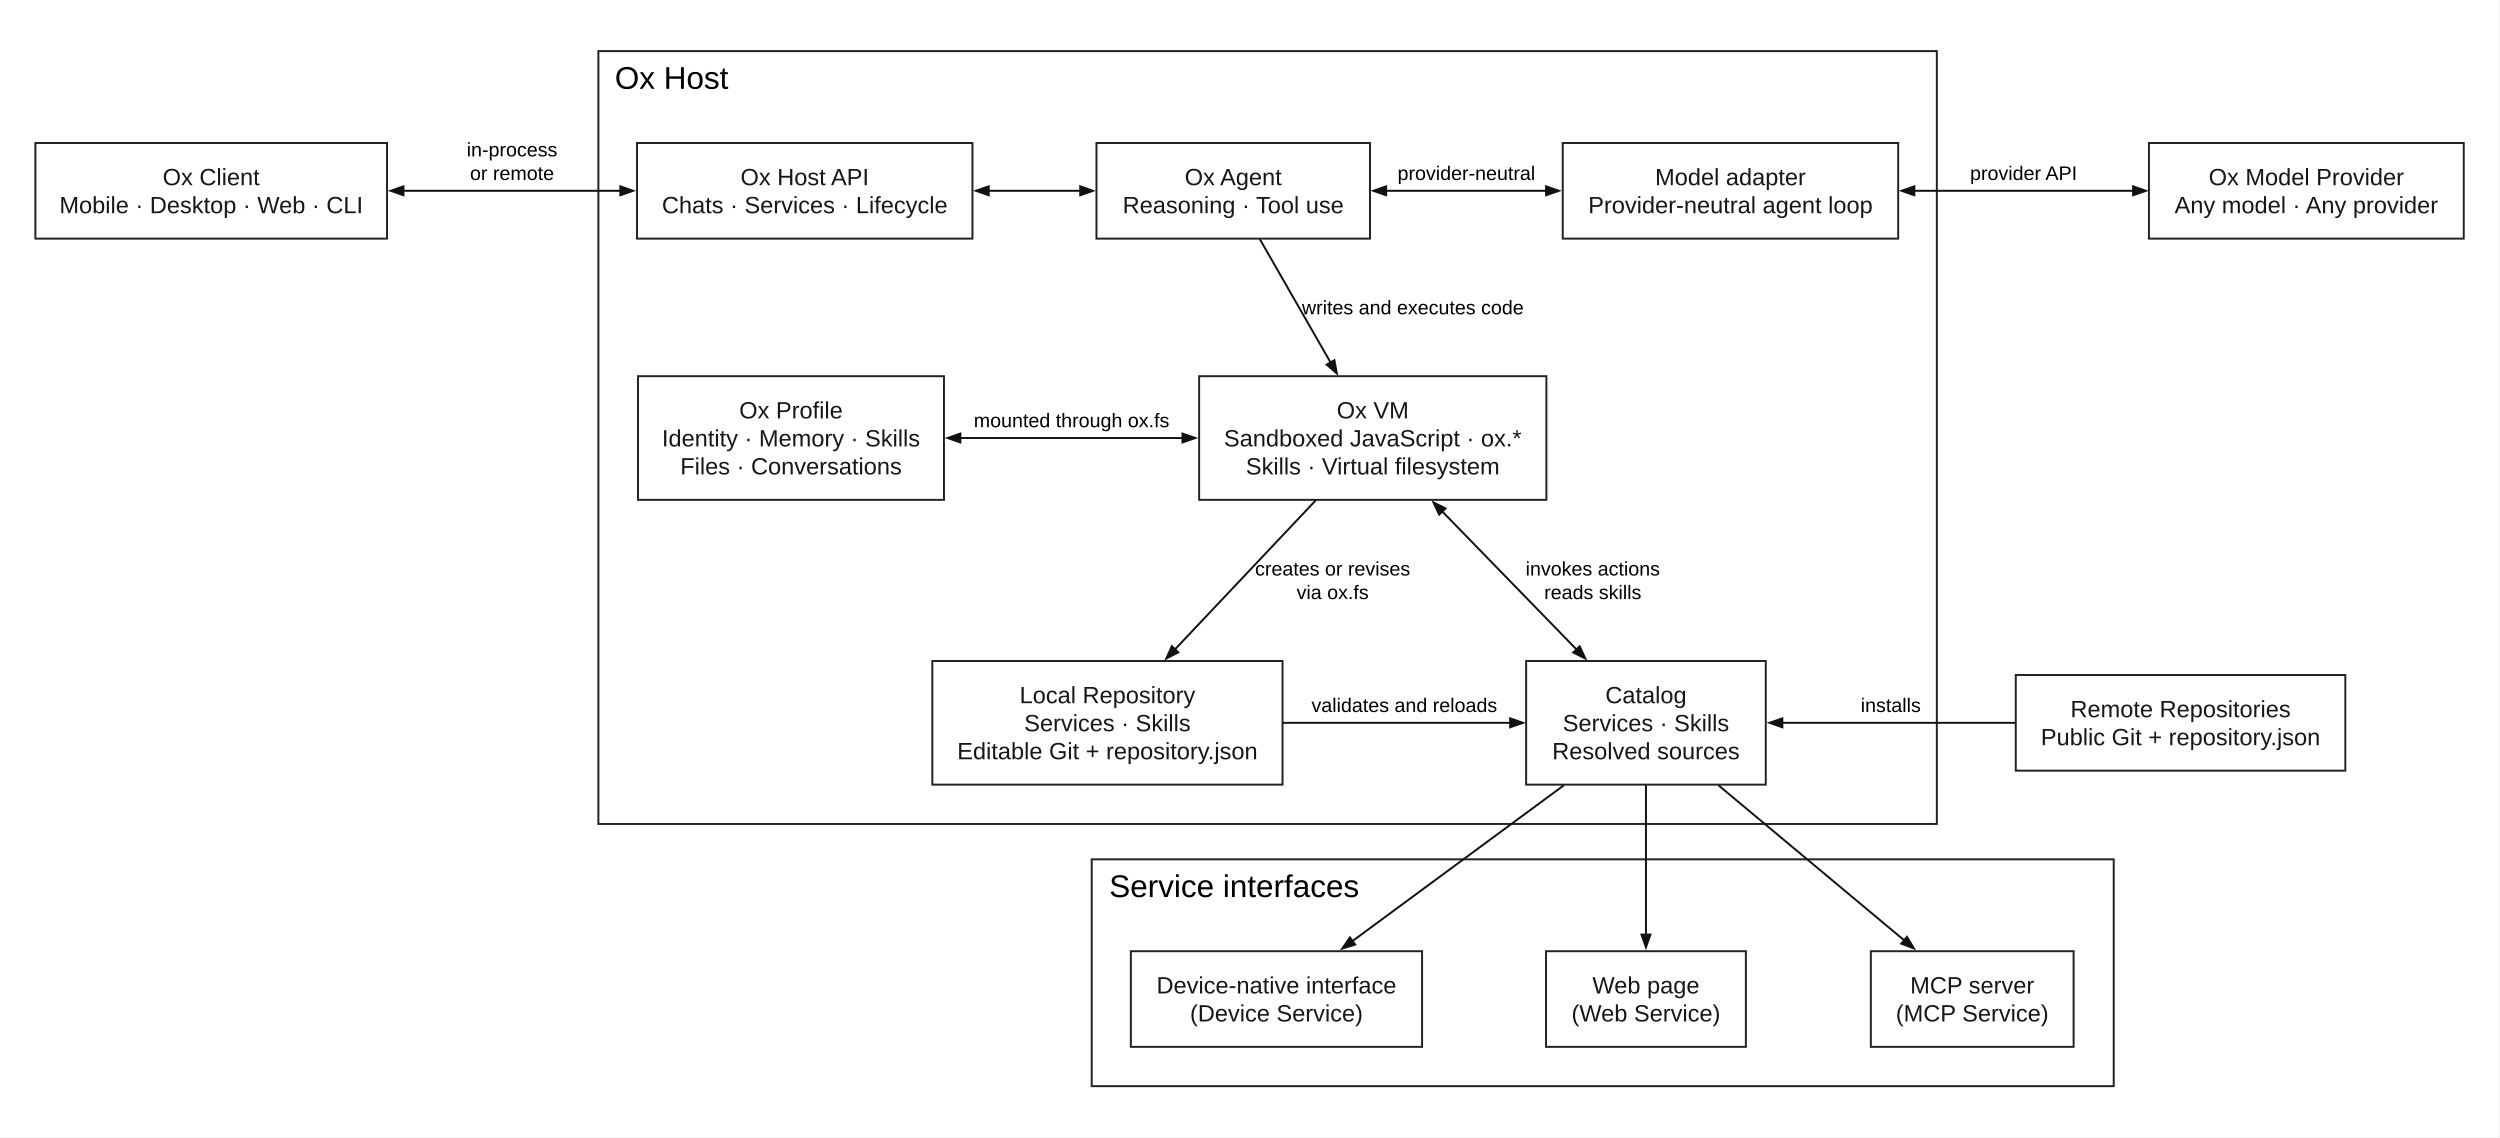
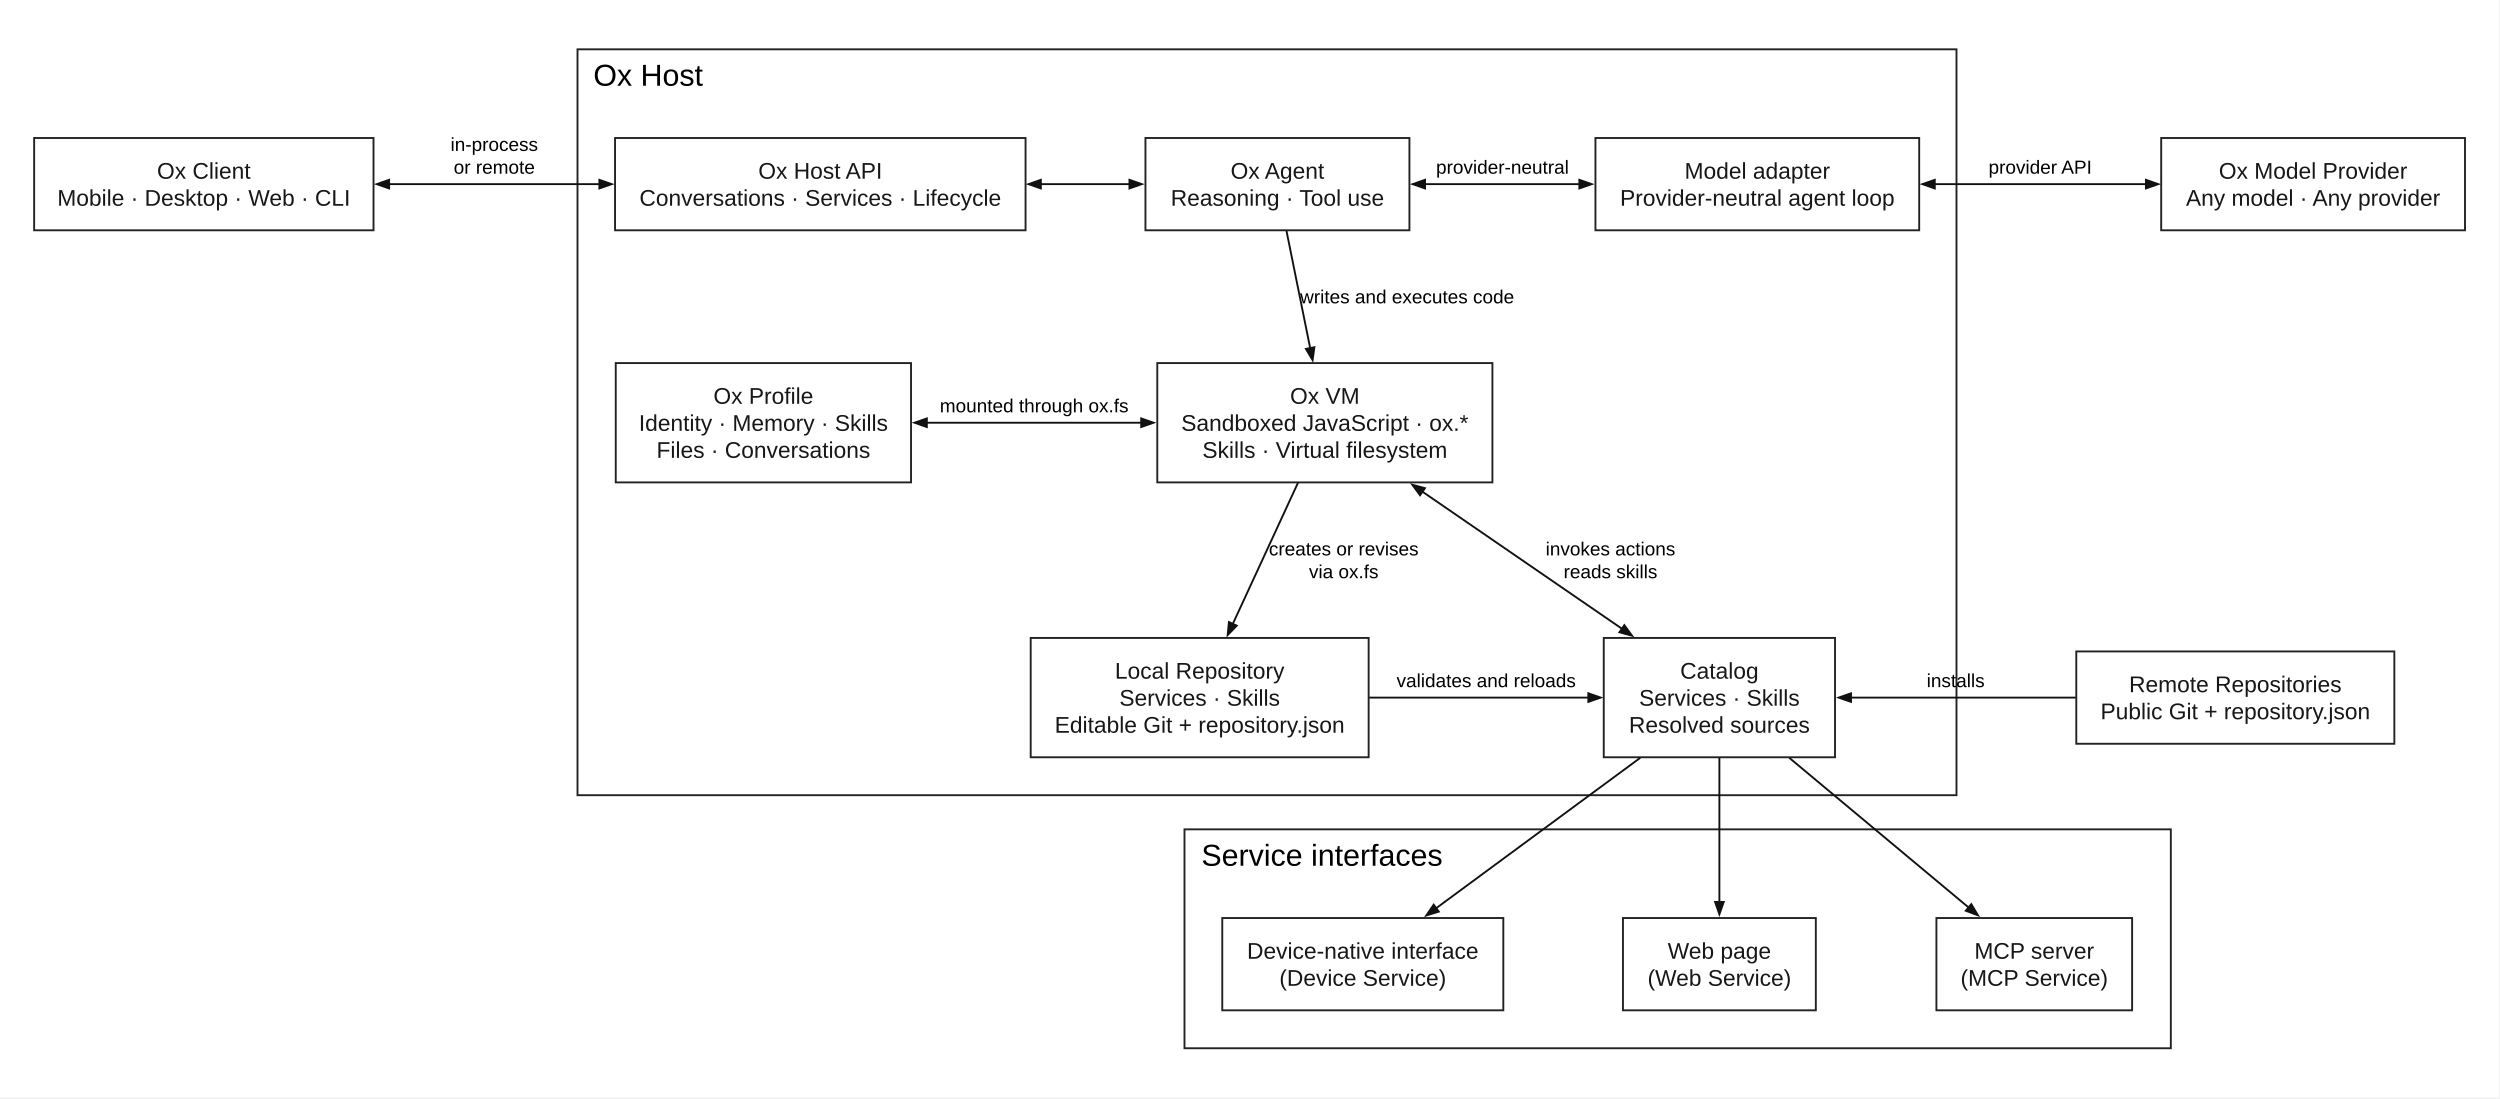
- <svg xmlns="http://www.w3.org/2000/svg" width="1272pt" height="579pt" viewBox="0.00 0.00 1272.00 579.00">
+ <svg xmlns="http://www.w3.org/2000/svg" width="1318pt" height="579pt" viewBox="0.00 0.00 1318.00 579.00">
  <g id="graph0" class="graph" transform="scale(1 1) rotate(0) translate(18 560.64)">
-     <polygon fill="white" stroke="none" points="-18,18 -18,-560.64 1253.55,-560.64 1253.55,18 -18,18" />
+     <polygon fill="white" stroke="none" points="-18,18 -18,-560.64 1299.55,-560.64 1299.55,18 -18,18" />
    <g id="clust1" class="cluster">
-       <polygon fill="white" stroke="#222222" points="286.46,-141.41 286.46,-534.64 967.46,-534.64 967.46,-141.41 286.46,-141.41" />
+       <polygon fill="white" stroke="#222222" points="286.46,-141.41 286.46,-534.64 1013.46,-534.64 1013.46,-141.41 286.46,-141.41" />
      <text xml:space="preserve" text-anchor="middle" x="323.71" y="-515.44" font-family="Arial" font-size="16.00">Ox Host</text>
    </g>
    <g id="clust2" class="cluster">
-       <polygon fill="white" stroke="#222222" points="537.46,-8 537.46,-123.41 1057.46,-123.41 1057.46,-8 537.46,-8" />
-       <text xml:space="preserve" text-anchor="middle" x="609.96" y="-104.21" font-family="Arial" font-size="16.00">Service interfaces</text>
+       <polygon fill="white" stroke="#222222" points="606.46,-8 606.46,-123.41 1126.46,-123.41 1126.46,-8 606.46,-8" />
+       <text xml:space="preserve" text-anchor="middle" x="678.96" y="-104.21" font-family="Arial" font-size="16.00">Service interfaces</text>
    </g>
    <g id="node1" class="node">
      <polygon fill="white" stroke="#222222" points="178.92,-487.89 0,-487.89 0,-439.23 178.92,-439.23 178.92,-487.89" />
      <text xml:space="preserve" text-anchor="middle" x="89.46" y="-466.41" font-family="Arial" font-size="12.00" fill="#171717">Ox Client</text>
      <text xml:space="preserve" text-anchor="middle" x="89.46" y="-452.16" font-family="Arial" font-size="12.00" fill="#171717">Mobile · Desktop · Web · CLI</text>
    </g>
    <g id="node2" class="node">
-       <polygon fill="white" stroke="#222222" points="476.79,-487.89 306.12,-487.89 306.12,-439.23 476.79,-439.23 476.79,-487.89" />
-       <text xml:space="preserve" text-anchor="middle" x="391.46" y="-466.41" font-family="Arial" font-size="12.00" fill="#171717">Ox Host API</text>
-       <text xml:space="preserve" text-anchor="middle" x="391.46" y="-452.16" font-family="Arial" font-size="12.00" fill="#171717">Chats · Services · Lifecycle</text>
+       <polygon fill="white" stroke="#222222" points="522.67,-487.89 306.25,-487.89 306.25,-439.23 522.67,-439.23 522.67,-487.89" />
+       <text xml:space="preserve" text-anchor="middle" x="414.46" y="-466.41" font-family="Arial" font-size="12.00" fill="#171717">Ox Host API</text>
+       <text xml:space="preserve" text-anchor="middle" x="414.46" y="-452.16" font-family="Arial" font-size="12.00" fill="#171717">Conversations · Services · Lifecycle</text>
    </g>
    <g id="edge3" class="edge">
-       <path fill="none" stroke="#111111" d="M186.83,-463.56C222.38,-463.56 262.5,-463.56 297.74,-463.56" />
-       <polygon fill="#111111" stroke="#111111" points="187.27,-461.29 180.77,-463.56 187.27,-465.84 187.27,-461.29" />
-       <polygon fill="#111111" stroke="#111111" points="297.63,-465.84 304.13,-463.56 297.63,-461.29 297.63,-465.84" />
-       <text xml:space="preserve" text-anchor="middle" x="242.52" y="-481.06" font-family="Arial" font-size="10.00">in-process</text>
-       <text xml:space="preserve" text-anchor="middle" x="242.52" y="-469.06" font-family="Arial" font-size="10.00">or remote</text>
+       <path fill="none" stroke="#111111" d="M187.04,-463.56C222.05,-463.56 261.87,-463.56 298.29,-463.56" />
+       <polygon fill="#111111" stroke="#111111" points="187.14,-461.29 180.64,-463.56 187.14,-465.84 187.14,-461.29" />
+       <polygon fill="#111111" stroke="#111111" points="298,-465.84 304.5,-463.56 298,-461.29 298,-465.84" />
+       <text xml:space="preserve" text-anchor="middle" x="242.58" y="-481.06" font-family="Arial" font-size="10.00">in-process</text>
+       <text xml:space="preserve" text-anchor="middle" x="242.58" y="-469.06" font-family="Arial" font-size="10.00">or remote</text>
    </g>
    <g id="node3" class="node">
-       <polygon fill="white" stroke="#222222" points="679.05,-487.89 539.88,-487.89 539.88,-439.23 679.05,-439.23 679.05,-487.89" />
-       <text xml:space="preserve" text-anchor="middle" x="609.46" y="-466.41" font-family="Arial" font-size="12.00" fill="#171717">Ox Agent</text>
-       <text xml:space="preserve" text-anchor="middle" x="609.46" y="-452.16" font-family="Arial" font-size="12.00" fill="#171717">Reasoning · Tool use</text>
+       <polygon fill="white" stroke="#222222" points="725.05,-487.89 585.88,-487.89 585.88,-439.23 725.05,-439.23 725.05,-487.89" />
+       <text xml:space="preserve" text-anchor="middle" x="655.46" y="-466.41" font-family="Arial" font-size="12.00" fill="#171717">Ox Agent</text>
+       <text xml:space="preserve" text-anchor="middle" x="655.46" y="-452.16" font-family="Arial" font-size="12.00" fill="#171717">Reasoning · Tool use</text>
    </g>
    <g id="edge4" class="edge">
-       <path fill="none" stroke="#111111" d="M484.87,-463.56C500.55,-463.56 516.24,-463.56 531.93,-463.56" />
-       <polygon fill="#111111" stroke="#111111" points="485.06,-461.29 478.56,-463.56 485.06,-465.84 485.06,-461.29" />
-       <polygon fill="#111111" stroke="#111111" points="531.62,-465.84 538.12,-463.56 531.62,-461.29 531.62,-465.84" />
+       <path fill="none" stroke="#111111" d="M530.56,-463.56C546.29,-463.56 562.02,-463.56 577.74,-463.56" />
+       <polygon fill="#111111" stroke="#111111" points="530.74,-461.29 524.24,-463.56 530.74,-465.84 530.74,-461.29" />
+       <polygon fill="#111111" stroke="#111111" points="577.45,-465.84 583.95,-463.56 577.45,-461.29 577.45,-465.84" />
    </g>
    <g id="node4" class="node">
-       <polygon fill="white" stroke="#222222" points="947.8,-487.89 777.12,-487.89 777.12,-439.23 947.8,-439.23 947.8,-487.89" />
-       <text xml:space="preserve" text-anchor="middle" x="862.46" y="-466.41" font-family="Arial" font-size="12.00" fill="#171717">Model adapter</text>
-       <text xml:space="preserve" text-anchor="middle" x="862.46" y="-452.16" font-family="Arial" font-size="12.00" fill="#171717">Provider-neutral agent loop</text>
+       <polygon fill="white" stroke="#222222" points="993.8,-487.89 823.12,-487.89 823.12,-439.23 993.8,-439.23 993.8,-487.89" />
+       <text xml:space="preserve" text-anchor="middle" x="908.46" y="-466.41" font-family="Arial" font-size="12.00" fill="#171717">Model adapter</text>
+       <text xml:space="preserve" text-anchor="middle" x="908.46" y="-452.16" font-family="Arial" font-size="12.00" fill="#171717">Provider-neutral agent loop</text>
    </g>
    <g id="edge5" class="edge">
-       <path fill="none" stroke="#111111" d="M687.15,-463.56C712.93,-463.56 741.91,-463.56 768.77,-463.56" />
-       <polygon fill="#111111" stroke="#111111" points="687.28,-461.29 680.78,-463.56 687.28,-465.84 687.28,-461.29" />
-       <polygon fill="#111111" stroke="#111111" points="768.64,-465.84 775.14,-463.56 768.64,-461.29 768.64,-465.84" />
-       <text xml:space="preserve" text-anchor="middle" x="728.09" y="-469.06" font-family="Arial" font-size="10.00">provider-neutral</text>
+       <path fill="none" stroke="#111111" d="M733.15,-463.56C758.93,-463.56 787.91,-463.56 814.77,-463.56" />
+       <polygon fill="#111111" stroke="#111111" points="733.28,-461.29 726.78,-463.56 733.28,-465.84 733.28,-461.29" />
+       <polygon fill="#111111" stroke="#111111" points="814.64,-465.84 821.14,-463.56 814.64,-461.29 814.64,-465.84" />
+       <text xml:space="preserve" text-anchor="middle" x="774.09" y="-469.06" font-family="Arial" font-size="10.00">provider-neutral</text>
    </g>
    <g id="node6" class="node">
      <polygon fill="white" stroke="#222222" points="768.8,-369.23 592.12,-369.23 592.12,-306.32 768.8,-306.32 768.8,-369.23" />
      <text xml:space="preserve" text-anchor="middle" x="680.46" y="-347.75" font-family="Arial" font-size="12.00" fill="#171717">Ox VM</text>
      <text xml:space="preserve" text-anchor="middle" x="680.46" y="-333.5" font-family="Arial" font-size="12.00" fill="#171717">Sandboxed JavaScript · ox.*</text>
      <text xml:space="preserve" text-anchor="middle" x="680.46" y="-319.25" font-family="Arial" font-size="12.00" fill="#171717">Skills · Virtual filesystem</text>
    </g>
    <g id="edge7" class="edge">
-       <path fill="none" stroke="#111111" d="M622.98,-438.99C633.18,-421.21 647.36,-396.49 659.08,-376.05" />
-       <polygon fill="#111111" stroke="#111111" points="660.94,-377.38 662.2,-370.61 656.99,-375.12 660.94,-377.38" />
-       <text xml:space="preserve" text-anchor="middle" x="700.84" y="-400.73" font-family="Arial" font-size="10.00">writes and executes code</text>
+       <path fill="none" stroke="#111111" d="M660.22,-438.99C663.75,-421.52 668.63,-397.35 672.72,-377.12" />
+       <polygon fill="#111111" stroke="#111111" points="674.94,-377.6 674,-370.78 670.48,-376.7 674.94,-377.6" />
+       <text xml:space="preserve" text-anchor="middle" x="723.84" y="-400.73" font-family="Arial" font-size="10.00">writes and executes code</text>
    </g>
    <g id="node9" class="node">
-       <polygon fill="white" stroke="#222222" points="1235.55,-487.89 1075.38,-487.89 1075.38,-439.23 1235.55,-439.23 1235.55,-487.89" />
-       <text xml:space="preserve" text-anchor="middle" x="1155.46" y="-466.41" font-family="Arial" font-size="12.00" fill="#171717">Ox Model Provider</text>
-       <text xml:space="preserve" text-anchor="middle" x="1155.46" y="-452.16" font-family="Arial" font-size="12.00" fill="#171717">Any model · Any provider</text>
+       <polygon fill="white" stroke="#222222" points="1281.55,-487.89 1121.38,-487.89 1121.38,-439.23 1281.55,-439.23 1281.55,-487.89" />
+       <text xml:space="preserve" text-anchor="middle" x="1201.46" y="-466.41" font-family="Arial" font-size="12.00" fill="#171717">Ox Model Provider</text>
+       <text xml:space="preserve" text-anchor="middle" x="1201.46" y="-452.16" font-family="Arial" font-size="12.00" fill="#171717">Any model · Any provider</text>
    </g>
    <g id="edge6" class="edge">
-       <path fill="none" stroke="#111111" d="M955.62,-463.56C991.41,-463.56 1032.13,-463.56 1067.43,-463.56" />
-       <polygon fill="#111111" stroke="#111111" points="956.01,-461.29 949.51,-463.56 956.01,-465.84 956.01,-461.29" />
-       <polygon fill="#111111" stroke="#111111" points="1067.33,-465.84 1073.83,-463.56 1067.33,-461.29 1067.33,-465.84" />
-       <text xml:space="preserve" text-anchor="middle" x="1011.59" y="-469.06" font-family="Arial" font-size="10.00">provider API</text>
+       <path fill="none" stroke="#111111" d="M1001.62,-463.56C1037.41,-463.56 1078.13,-463.56 1113.43,-463.56" />
+       <polygon fill="#111111" stroke="#111111" points="1002.01,-461.29 995.51,-463.56 1002.01,-465.84 1002.01,-461.29" />
+       <polygon fill="#111111" stroke="#111111" points="1113.33,-465.84 1119.83,-463.56 1113.33,-461.29 1113.33,-465.84" />
+       <text xml:space="preserve" text-anchor="middle" x="1057.59" y="-469.06" font-family="Arial" font-size="10.00">provider API</text>
    </g>
    <g id="node5" class="node">
      <polygon fill="white" stroke="#222222" points="462.29,-369.23 306.62,-369.23 306.62,-306.32 462.29,-306.32 462.29,-369.23" />
      <text xml:space="preserve" text-anchor="middle" x="384.46" y="-347.75" font-family="Arial" font-size="12.00" fill="#171717">Ox Profile</text>
      <text xml:space="preserve" text-anchor="middle" x="384.46" y="-333.5" font-family="Arial" font-size="12.00" fill="#171717">Identity · Memory · Skills</text>
      <text xml:space="preserve" text-anchor="middle" x="384.46" y="-319.25" font-family="Arial" font-size="12.00" fill="#171717">Files · Conversations</text>
    </g>
    <g id="edge8" class="edge">
      <path fill="none" stroke="#111111" d="M470.63,-337.77C506.13,-337.77 547.42,-337.77 583.94,-337.77" />
      <polygon fill="#111111" stroke="#111111" points="470.63,-335.5 464.13,-337.78 470.63,-340.05 470.63,-335.5" />
      <polygon fill="#111111" stroke="#111111" points="583.64,-340.05 590.14,-337.78 583.64,-335.5 583.64,-340.05" />
      <text xml:space="preserve" text-anchor="middle" x="527.21" y="-343.27" font-family="Arial" font-size="10.00">mounted through ox.fs</text>
    </g>
    <g id="node7" class="node">
-       <polygon fill="white" stroke="#222222" points="634.55,-224.32 456.38,-224.32 456.38,-161.41 634.55,-161.41 634.55,-224.32" />
-       <text xml:space="preserve" text-anchor="middle" x="545.46" y="-202.84" font-family="Arial" font-size="12.00" fill="#171717">Local Repository</text>
-       <text xml:space="preserve" text-anchor="middle" x="545.46" y="-188.59" font-family="Arial" font-size="12.00" fill="#171717">Services · Skills</text>
-       <text xml:space="preserve" text-anchor="middle" x="545.46" y="-174.34" font-family="Arial" font-size="12.00" fill="#171717">Editable Git + repository.json</text>
+       <polygon fill="white" stroke="#222222" points="703.55,-224.32 525.38,-224.32 525.38,-161.41 703.55,-161.41 703.55,-224.32" />
+       <text xml:space="preserve" text-anchor="middle" x="614.46" y="-202.84" font-family="Arial" font-size="12.00" fill="#171717">Local Repository</text>
+       <text xml:space="preserve" text-anchor="middle" x="614.46" y="-188.59" font-family="Arial" font-size="12.00" fill="#171717">Services · Skills</text>
+       <text xml:space="preserve" text-anchor="middle" x="614.46" y="-174.34" font-family="Arial" font-size="12.00" fill="#171717">Editable Git + repository.json</text>
    </g>
    <g id="edge9" class="edge">
-       <path fill="none" stroke="#111111" d="M651.5,-306.12C630.5,-283.89 602.02,-253.74 579.86,-230.28" />
-       <polygon fill="#111111" stroke="#111111" points="581.53,-228.74 575.41,-225.57 578.22,-231.86 581.53,-228.74" />
-       <text xml:space="preserve" text-anchor="middle" x="660.04" y="-267.82" font-family="Arial" font-size="10.00">creates or revises</text>
-       <text xml:space="preserve" text-anchor="middle" x="660.04" y="-255.82" font-family="Arial" font-size="10.00">via ox.fs</text>
+       <path fill="none" stroke="#111111" d="M666.3,-306.12C656.21,-284.27 642.58,-254.76 631.83,-231.48" />
+       <polygon fill="#111111" stroke="#111111" points="634.02,-230.79 629.23,-225.85 629.89,-232.7 634.02,-230.79" />
+       <text xml:space="preserve" text-anchor="middle" x="690.41" y="-267.82" font-family="Arial" font-size="10.00">creates or revises</text>
+       <text xml:space="preserve" text-anchor="middle" x="690.41" y="-255.82" font-family="Arial" font-size="10.00">via ox.fs</text>
    </g>
    <g id="node8" class="node">
-       <polygon fill="white" stroke="#222222" points="880.42,-224.32 758.5,-224.32 758.5,-161.41 880.42,-161.41 880.42,-224.32" />
-       <text xml:space="preserve" text-anchor="middle" x="819.46" y="-202.84" font-family="Arial" font-size="12.00" fill="#171717">Catalog</text>
-       <text xml:space="preserve" text-anchor="middle" x="819.46" y="-188.59" font-family="Arial" font-size="12.00" fill="#171717">Services · Skills</text>
-       <text xml:space="preserve" text-anchor="middle" x="819.46" y="-174.34" font-family="Arial" font-size="12.00" fill="#171717">Resolved sources</text>
+       <polygon fill="white" stroke="#222222" points="949.42,-224.32 827.5,-224.32 827.5,-161.41 949.42,-161.41 949.42,-224.32" />
+       <text xml:space="preserve" text-anchor="middle" x="888.46" y="-202.84" font-family="Arial" font-size="12.00" fill="#171717">Catalog</text>
+       <text xml:space="preserve" text-anchor="middle" x="888.46" y="-188.59" font-family="Arial" font-size="12.00" fill="#171717">Services · Skills</text>
+       <text xml:space="preserve" text-anchor="middle" x="888.46" y="-174.34" font-family="Arial" font-size="12.00" fill="#171717">Resolved sources</text>
    </g>
    <g id="edge10" class="edge">
-       <path fill="none" stroke="#111111" d="M715.64,-300.6C736.63,-279.02 763.2,-251.71 784.2,-230.12" />
-       <polygon fill="#111111" stroke="#111111" points="714.24,-298.79 711.33,-305.03 717.5,-301.96 714.24,-298.79" />
-       <polygon fill="#111111" stroke="#111111" points="785.73,-231.8 788.64,-225.56 782.47,-228.63 785.73,-231.8" />
-       <text xml:space="preserve" text-anchor="middle" x="792.41" y="-267.82" font-family="Arial" font-size="10.00">invokes actions</text>
-       <text xml:space="preserve" text-anchor="middle" x="792.41" y="-255.82" font-family="Arial" font-size="10.00">reads skills</text>
+       <path fill="none" stroke="#111111" d="M731.62,-301.62C763.8,-279.51 805.18,-251.08 837.36,-228.98" />
+       <polygon fill="#111111" stroke="#111111" points="730.65,-299.53 726.58,-305.08 733.23,-303.28 730.65,-299.53" />
+       <polygon fill="#111111" stroke="#111111" points="838.35,-231.06 842.42,-225.5 835.77,-227.31 838.35,-231.06" />
+       <text xml:space="preserve" text-anchor="middle" x="831.04" y="-267.82" font-family="Arial" font-size="10.00">invokes actions</text>
+       <text xml:space="preserve" text-anchor="middle" x="831.04" y="-255.82" font-family="Arial" font-size="10.00">reads skills</text>
    </g>
    <g id="edge11" class="edge">
-       <path fill="none" stroke="#111111" d="M634.8,-192.87C672.4,-192.87 715.48,-192.87 750.56,-192.87" />
-       <polygon fill="#111111" stroke="#111111" points="750.37,-195.14 756.87,-192.87 750.37,-190.59 750.37,-195.14" />
-       <text xml:space="preserve" text-anchor="middle" x="696.52" y="-198.37" font-family="Arial" font-size="10.00">validates and reloads</text>
+       <path fill="none" stroke="#111111" d="M703.8,-192.87C741.4,-192.87 784.48,-192.87 819.56,-192.87" />
+       <polygon fill="#111111" stroke="#111111" points="819.37,-195.14 825.87,-192.87 819.37,-190.59 819.37,-195.14" />
+       <text xml:space="preserve" text-anchor="middle" x="765.52" y="-198.37" font-family="Arial" font-size="10.00">validates and reloads</text>
    </g>
    <g id="node10" class="node">
-       <polygon fill="white" stroke="#222222" points="1175.3,-217.2 1007.62,-217.2 1007.62,-168.53 1175.3,-168.53 1175.3,-217.2" />
-       <text xml:space="preserve" text-anchor="middle" x="1091.46" y="-195.72" font-family="Arial" font-size="12.00" fill="#171717">Remote Repositories</text>
-       <text xml:space="preserve" text-anchor="middle" x="1091.46" y="-181.47" font-family="Arial" font-size="12.00" fill="#171717">Public Git + repository.json</text>
+       <polygon fill="white" stroke="#222222" points="1244.3,-217.2 1076.62,-217.2 1076.62,-168.53 1244.3,-168.53 1244.3,-217.2" />
+       <text xml:space="preserve" text-anchor="middle" x="1160.46" y="-195.72" font-family="Arial" font-size="12.00" fill="#171717">Remote Repositories</text>
+       <text xml:space="preserve" text-anchor="middle" x="1160.46" y="-181.47" font-family="Arial" font-size="12.00" fill="#171717">Public Git + repository.json</text>
    </g>
    <g id="edge12" class="edge">
-       <path fill="none" stroke="#111111" d="M888.42,-192.87C924.59,-192.87 969.18,-192.87 1007.36,-192.87" />
-       <polygon fill="#111111" stroke="#111111" points="888.85,-190.59 882.35,-192.87 888.85,-195.14 888.85,-190.59" />
-       <text xml:space="preserve" text-anchor="middle" x="944.02" y="-198.37" font-family="Arial" font-size="10.00">installs</text>
+       <path fill="none" stroke="#111111" d="M957.42,-192.87C993.59,-192.87 1038.18,-192.87 1076.36,-192.87" />
+       <polygon fill="#111111" stroke="#111111" points="957.85,-190.59 951.35,-192.87 957.85,-195.14 957.85,-190.59" />
+       <text xml:space="preserve" text-anchor="middle" x="1013.02" y="-198.37" font-family="Arial" font-size="10.00">installs</text>
    </g>
    <g id="node11" class="node">
-       <polygon fill="white" stroke="#222222" points="705.55,-76.66 557.38,-76.66 557.38,-28 705.55,-28 705.55,-76.66" />
-       <text xml:space="preserve" text-anchor="middle" x="631.46" y="-55.18" font-family="Arial" font-size="12.00" fill="#171717">Device-native interface</text>
-       <text xml:space="preserve" text-anchor="middle" x="631.46" y="-40.93" font-family="Arial" font-size="12.00" fill="#171717">(Device Service)</text>
+       <polygon fill="white" stroke="#222222" points="774.55,-76.66 626.38,-76.66 626.38,-28 774.55,-28 774.55,-76.66" />
+       <text xml:space="preserve" text-anchor="middle" x="700.46" y="-55.18" font-family="Arial" font-size="12.00" fill="#171717">Device-native interface</text>
+       <text xml:space="preserve" text-anchor="middle" x="700.46" y="-40.93" font-family="Arial" font-size="12.00" fill="#171717">(Device Service)</text>
    </g>
    <g id="edge13" class="edge">
-       <path fill="none" stroke="#111111" d="M777.74,-161.12C745.49,-137.35 701.2,-104.72 669.83,-81.6" />
-       <polygon fill="#111111" stroke="#111111" points="671.53,-80.03 664.95,-78.01 668.83,-83.7 671.53,-80.03" />
+       <path fill="none" stroke="#111111" d="M846.74,-161.12C814.49,-137.35 770.2,-104.72 738.83,-81.6" />
+       <polygon fill="#111111" stroke="#111111" points="740.53,-80.03 733.95,-78.01 737.83,-83.7 740.53,-80.03" />
    </g>
    <g id="node12" class="node">
-       <polygon fill="white" stroke="#222222" points="870.3,-76.66 768.62,-76.66 768.62,-28 870.3,-28 870.3,-76.66" />
-       <text xml:space="preserve" text-anchor="middle" x="819.46" y="-55.18" font-family="Arial" font-size="12.00" fill="#171717">Web page</text>
-       <text xml:space="preserve" text-anchor="middle" x="819.46" y="-40.93" font-family="Arial" font-size="12.00" fill="#171717">(Web Service)</text>
+       <polygon fill="white" stroke="#222222" points="939.3,-76.66 837.62,-76.66 837.62,-28 939.3,-28 939.3,-76.66" />
+       <text xml:space="preserve" text-anchor="middle" x="888.46" y="-55.18" font-family="Arial" font-size="12.00" fill="#171717">Web page</text>
+       <text xml:space="preserve" text-anchor="middle" x="888.46" y="-40.93" font-family="Arial" font-size="12.00" fill="#171717">(Web Service)</text>
    </g>
    <g id="edge14" class="edge">
-       <path fill="none" stroke="#111111" d="M819.46,-161.12C819.46,-138.44 819.46,-107.69 819.46,-84.84" />
-       <polygon fill="#111111" stroke="#111111" points="821.74,-85.12 819.46,-78.62 817.19,-85.12 821.74,-85.12" />
+       <path fill="none" stroke="#111111" d="M888.46,-161.12C888.46,-138.44 888.46,-107.69 888.46,-84.84" />
+       <polygon fill="#111111" stroke="#111111" points="890.74,-85.12 888.46,-78.62 886.19,-85.12 890.74,-85.12" />
    </g>
    <g id="node13" class="node">
-       <polygon fill="white" stroke="#222222" points="1037.05,-76.66 933.88,-76.66 933.88,-28 1037.05,-28 1037.05,-76.66" />
-       <text xml:space="preserve" text-anchor="middle" x="985.46" y="-55.18" font-family="Arial" font-size="12.00" fill="#171717">MCP server</text>
-       <text xml:space="preserve" text-anchor="middle" x="985.46" y="-40.93" font-family="Arial" font-size="12.00" fill="#171717">(MCP Service)</text>
+       <polygon fill="white" stroke="#222222" points="1106.05,-76.66 1002.88,-76.66 1002.88,-28 1106.05,-28 1106.05,-76.66" />
+       <text xml:space="preserve" text-anchor="middle" x="1054.46" y="-55.18" font-family="Arial" font-size="12.00" fill="#171717">MCP server</text>
+       <text xml:space="preserve" text-anchor="middle" x="1054.46" y="-40.93" font-family="Arial" font-size="12.00" fill="#171717">(MCP Service)</text>
    </g>
    <g id="edge15" class="edge">
-       <path fill="none" stroke="#111111" d="M856.3,-161.12C884.54,-137.55 923.23,-105.26 950.89,-82.18" />
-       <polygon fill="#111111" stroke="#111111" points="952.27,-83.99 955.8,-78.08 949.35,-80.5 952.27,-83.99" />
+       <path fill="none" stroke="#111111" d="M925.3,-161.12C953.54,-137.55 992.23,-105.26 1019.89,-82.18" />
+       <polygon fill="#111111" stroke="#111111" points="1021.27,-83.99 1024.8,-78.08 1018.35,-80.5 1021.27,-83.99" />
    </g>
  </g>
</svg>
